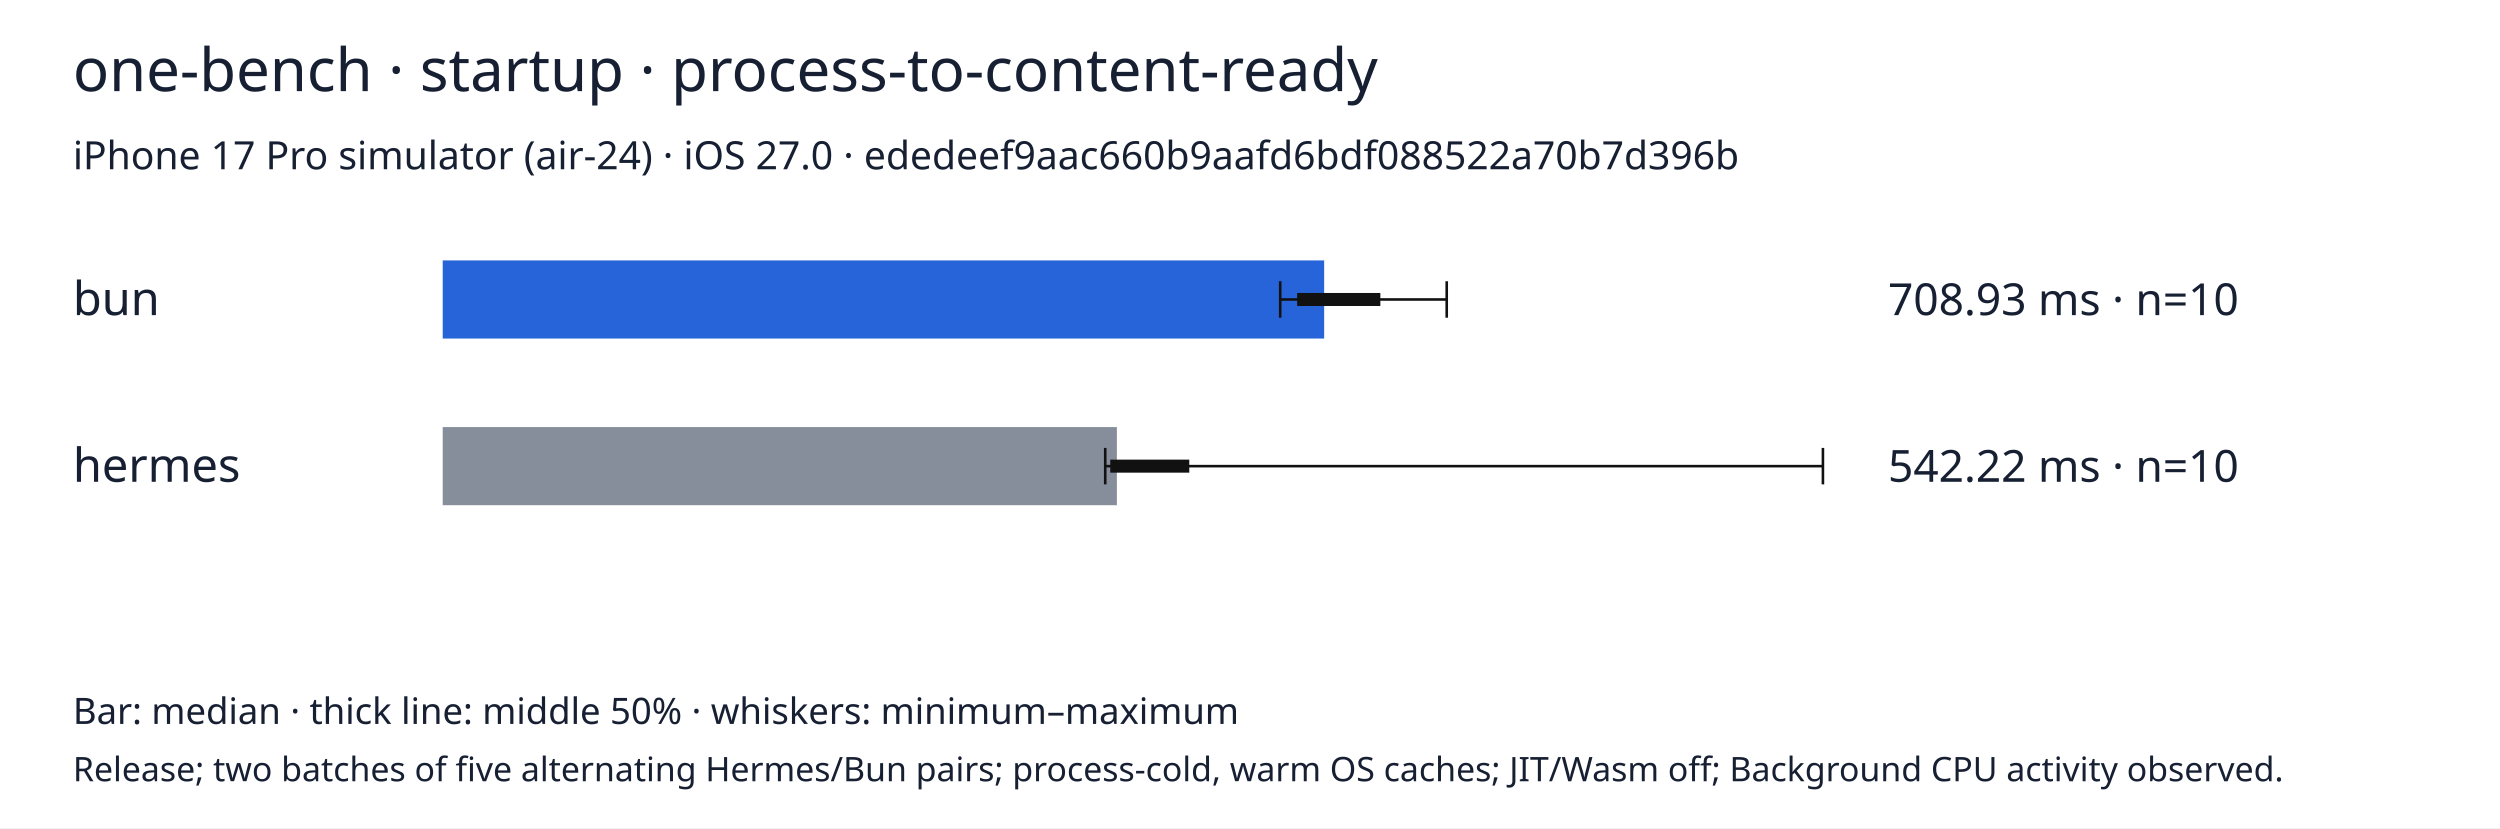
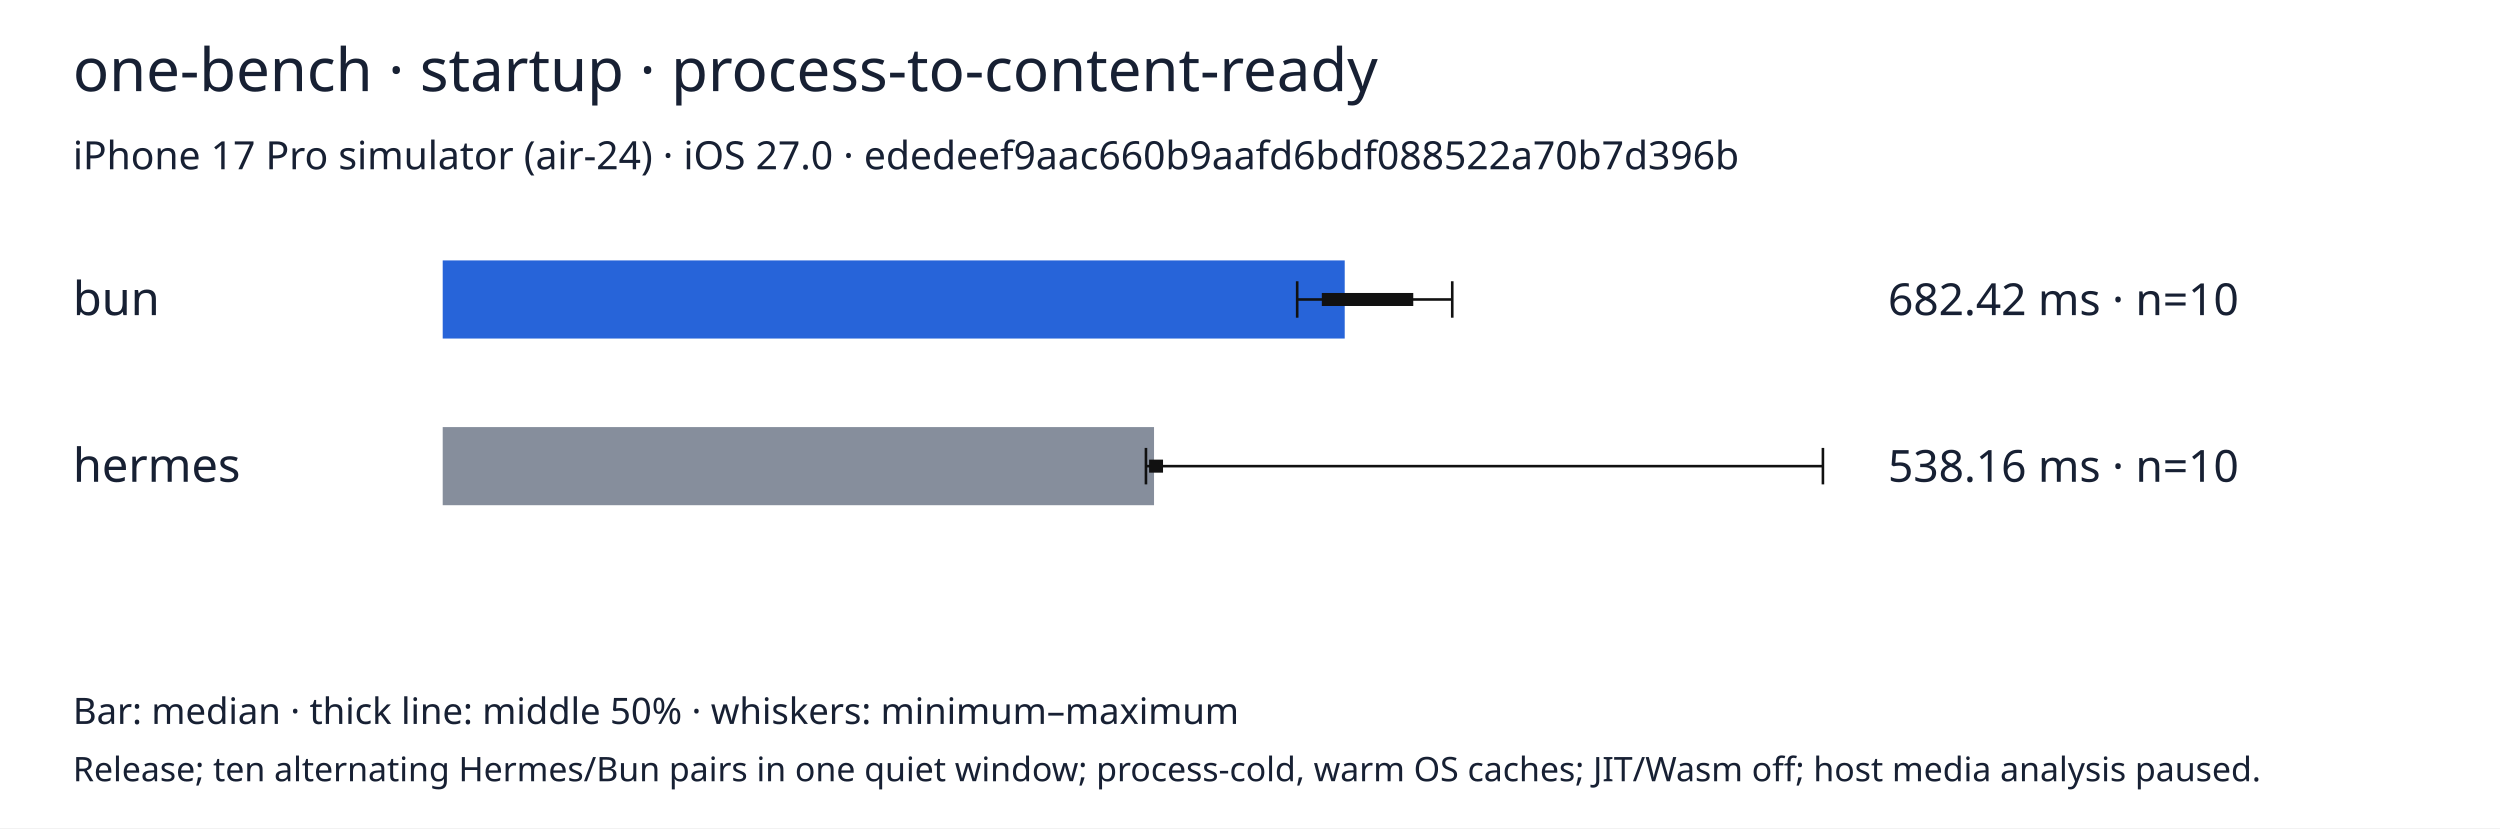
<svg xmlns="http://www.w3.org/2000/svg" width="960" height="318" viewBox="0 0 960 318">
  <rect width="100%" height="100%" fill="#fff" />
  <g font-family="system-ui, sans-serif" fill="#172033">
    <text x="28" y="35" font-size="23">one-bench · startup · process-to-content-ready</text>
    <text x="28" y="65" font-size="15">iPhone 17 Pro simulator (air-24) · iOS 27.0 · ededeef9aac660b9aafd6bdf088522a70b7d396b</text>
    <text x="28" y="121" font-size="18">bun</text>
-     <rect x="170" y="100" width="338.475" height="30" fill="#2764d9" />
-     <path d="M491.597,115 H555.541 M491.597,108 V122 M555.541,108 V122" stroke="#111" fill="none" />
-     <path d="M498.094,115 H530.056" stroke="#111" stroke-width="5" />
-     <text x="725" y="121" font-size="17">708.93 ms · n=10</text>
+     <rect x="170" y="100" width="346.373" height="30" fill="#2764d9" />
+     <path d="M498.119,115 H557.662 M498.119,108 V122 M557.662,108 V122" stroke="#111" fill="none" />
+     <path d="M507.578,115 H542.694" stroke="#111" stroke-width="5" />
+     <text x="725" y="121" font-size="17">682.42 ms · n=10</text>
    <text x="28" y="185" font-size="18">hermes</text>
-     <rect x="170" y="164" width="258.879" height="30" fill="#868e9c" />
-     <path d="M424.405,179 H700 M424.405,172 V186 M700,172 V186" stroke="#111" fill="none" />
-     <path d="M426.342,179 H456.685" stroke="#111" stroke-width="5" />
-     <text x="725" y="185" font-size="17">542.22 ms · n=10</text>
+     <rect x="170" y="164" width="273.148" height="30" fill="#868e9c" />
+     <path d="M440.045,179 H700 M440.045,172 V186 M700,172 V186" stroke="#111" fill="none" />
+     <path d="M441.252,179 H446.602" stroke="#111" stroke-width="5" />
+     <text x="725" y="185" font-size="17">538.16 ms · n=10</text>
    <text x="28" y="278" font-size="14">Bar: median · thick line: middle 50% · whiskers: minimum–maximum</text>
-     <text x="28" y="300" font-size="13">Release; two batches of five alternating Hermes/Bun pairs; process-cold, warm OS caches; JIT/Wasm off; Background CPU activity observed.</text>
+     <text x="28" y="300" font-size="13">Release; ten alternating Hermes/Bun pairs in one quiet window; process-cold, warm OS caches; JIT/Wasm off; host media analysis paused.</text>
  </g>
</svg>
